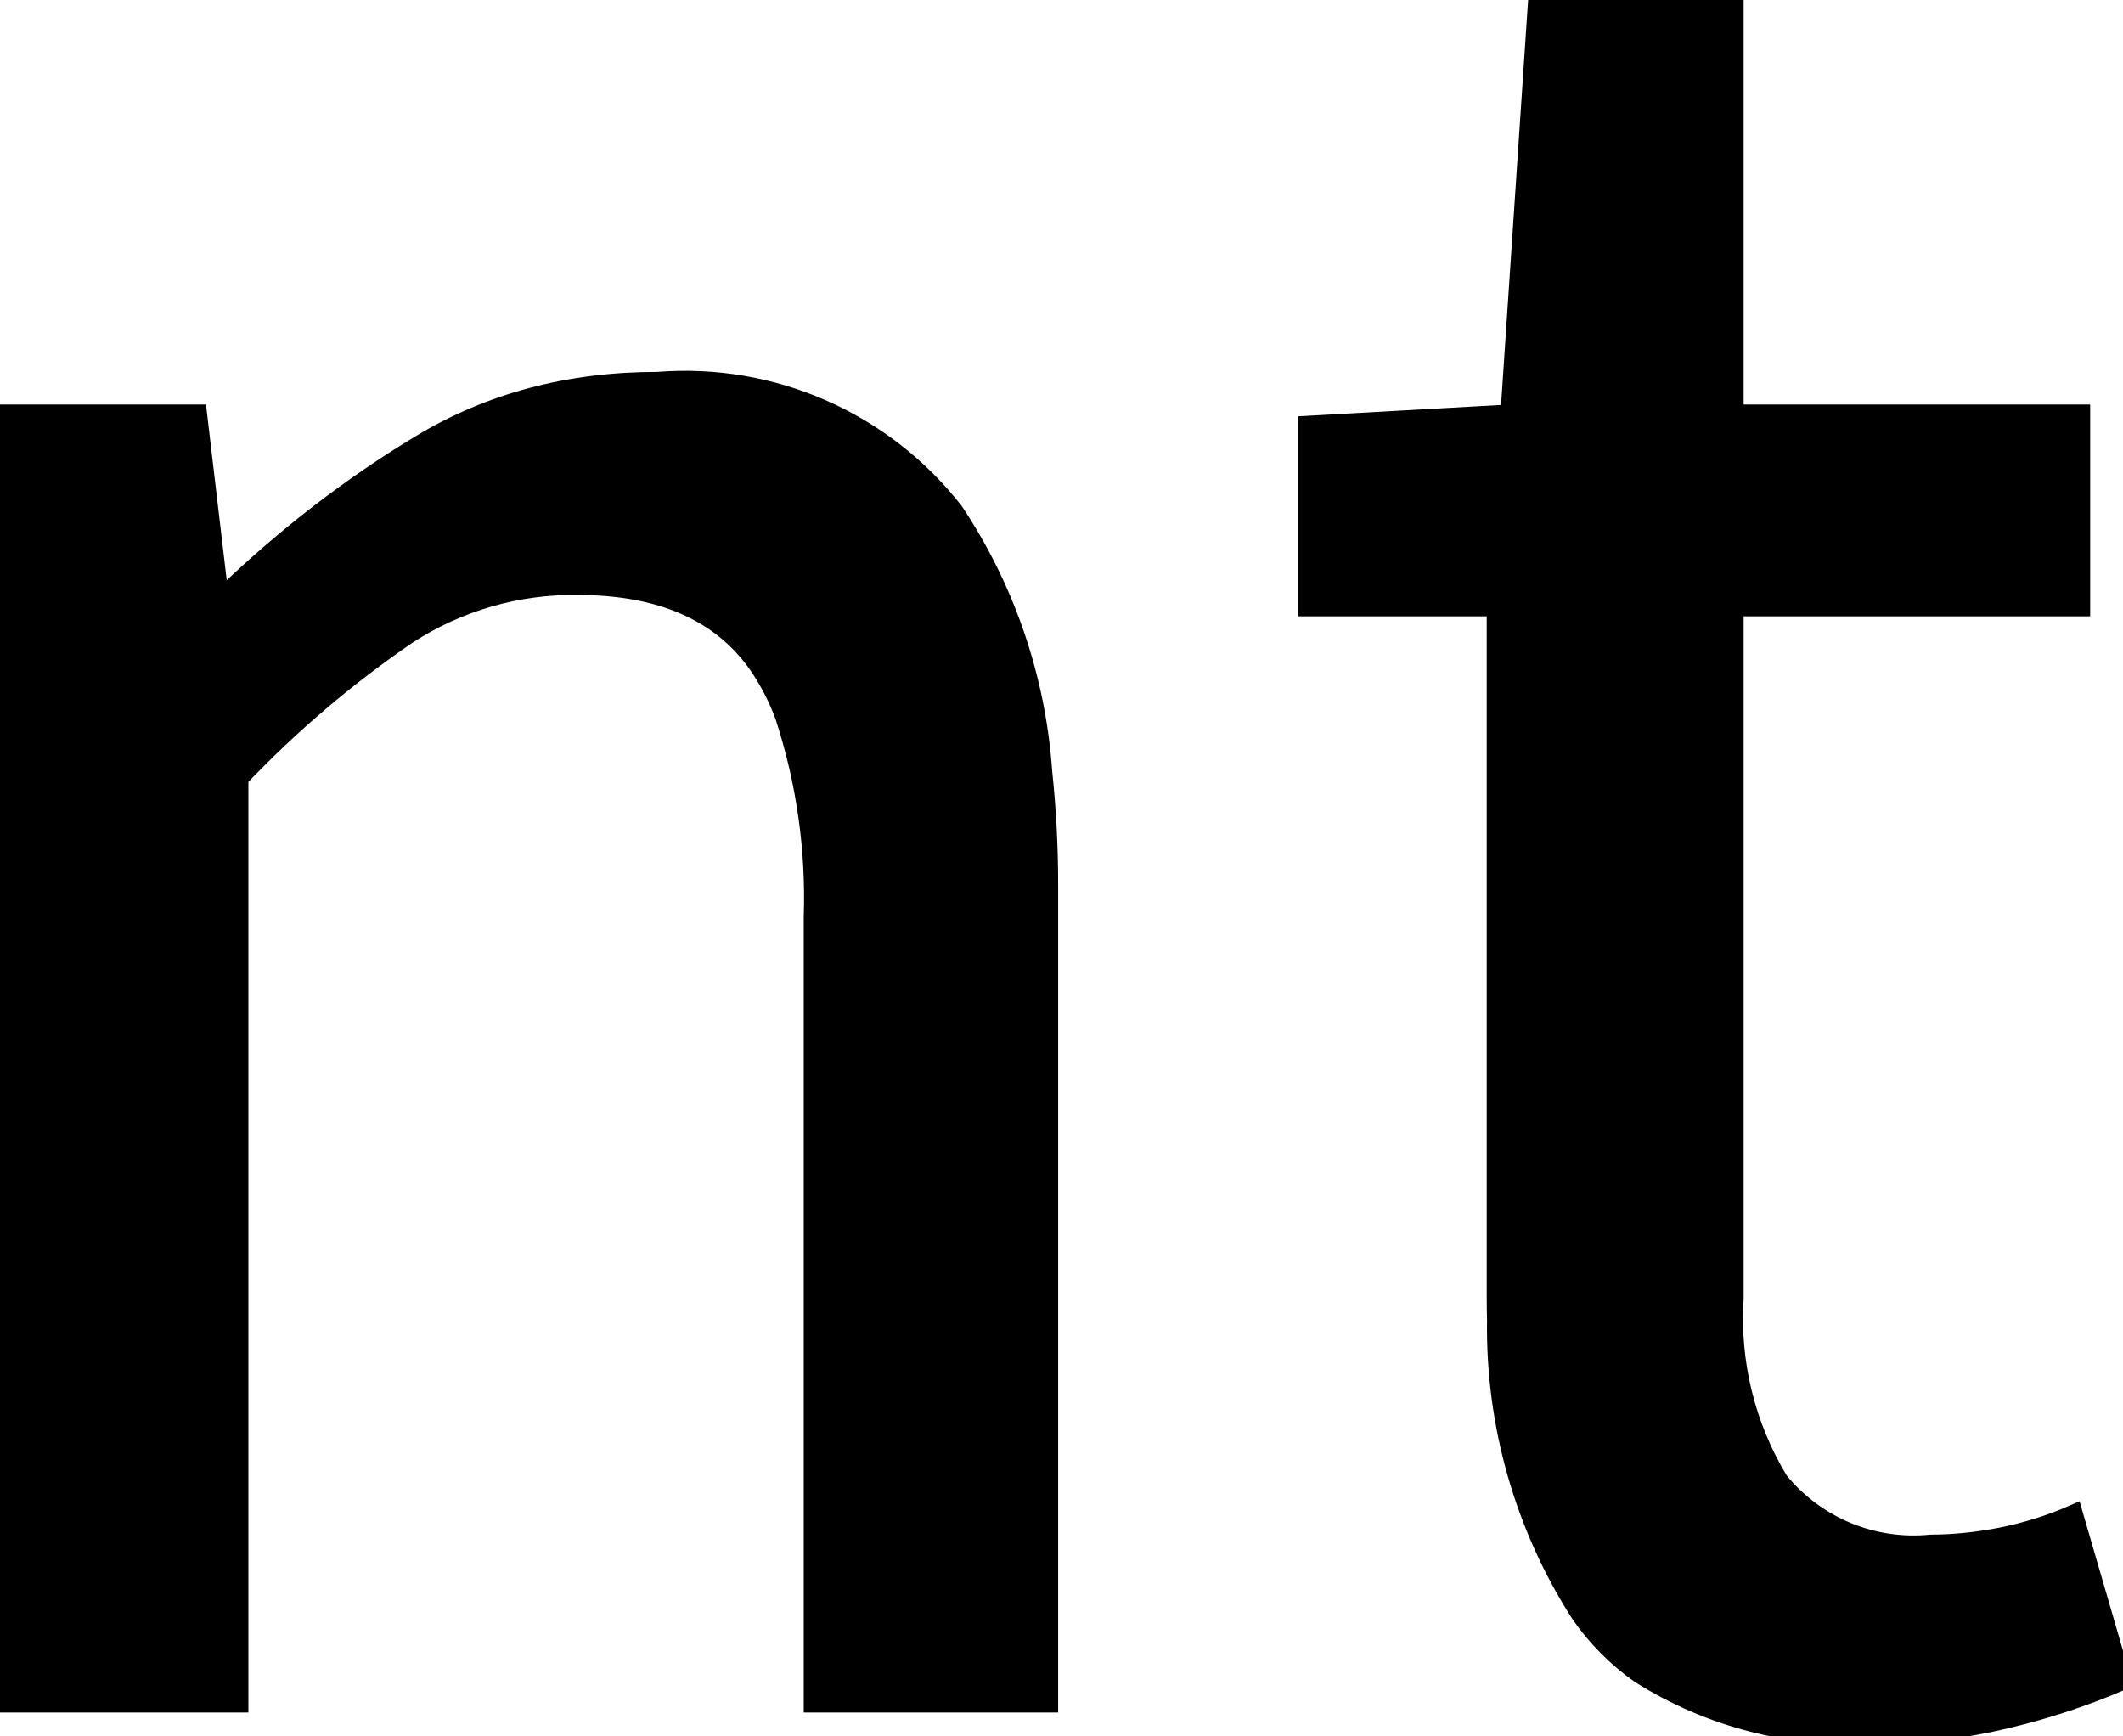
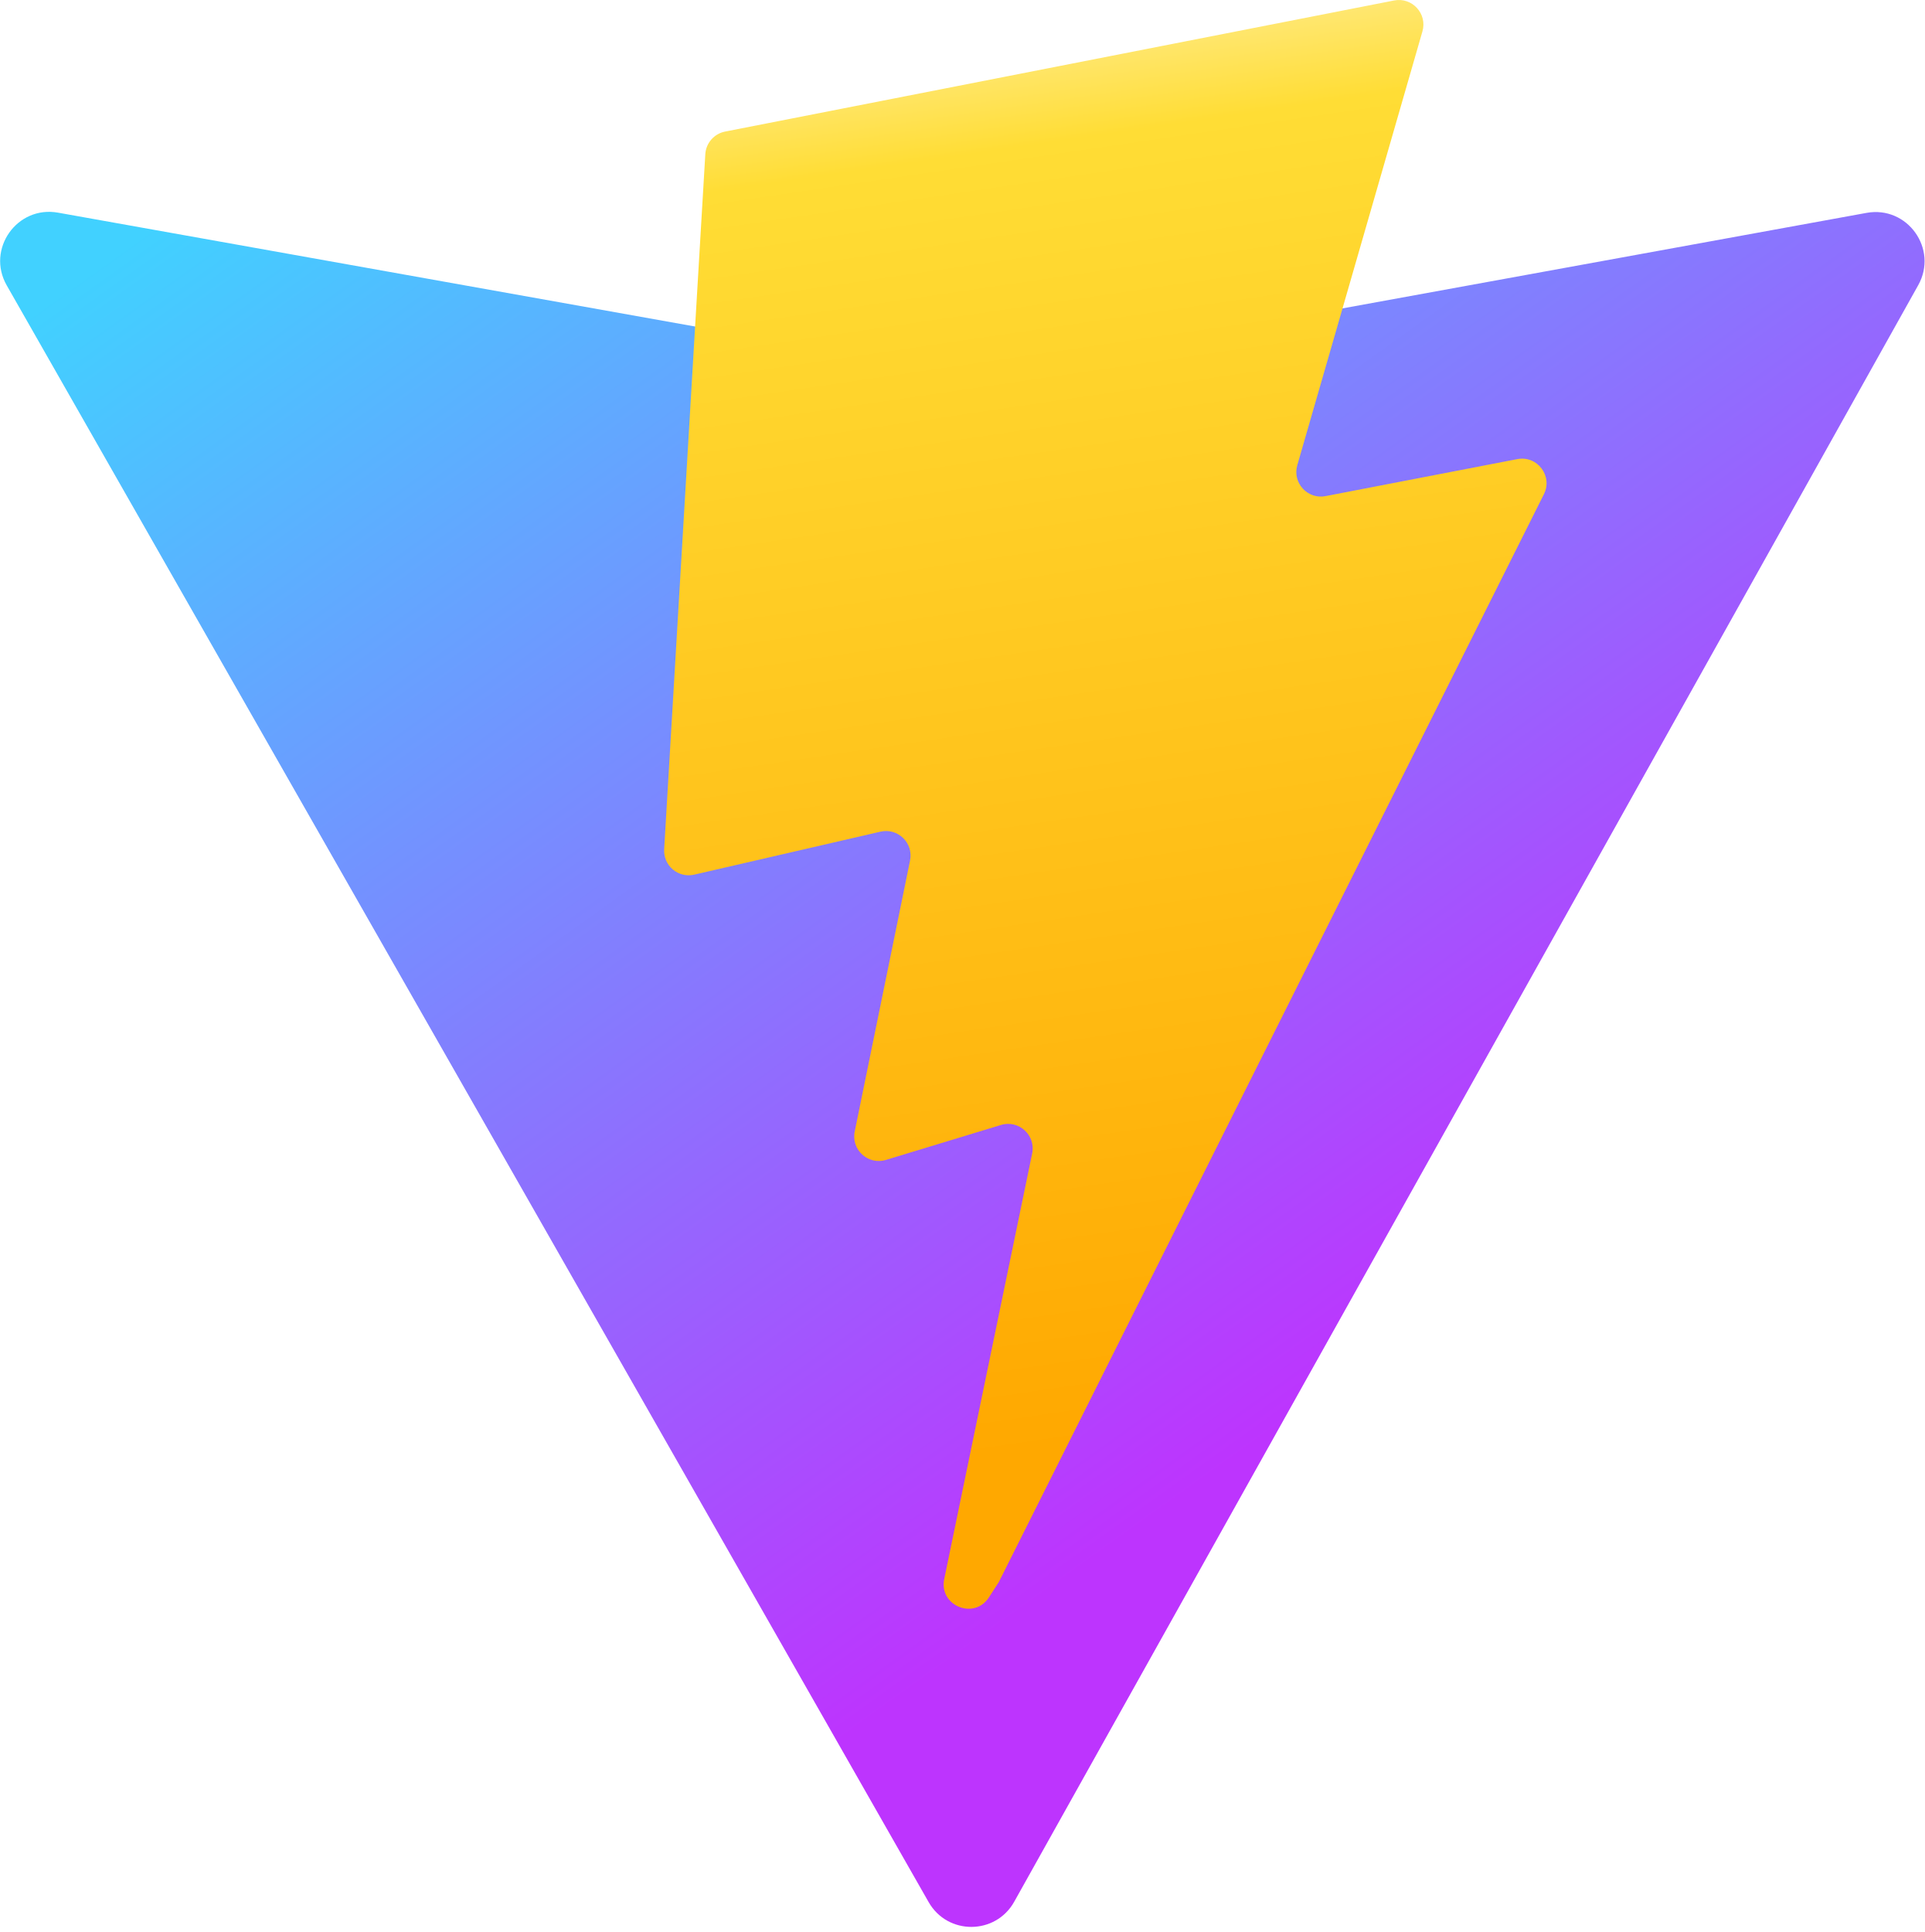
- <svg xmlns="http://www.w3.org/2000/svg" width="61.926" height="50.628" viewBox="0 0 61.926 50.628">
-   <g id="svgGroup" stroke-linecap="round" fill-rule="nonzero" font-size="9pt" stroke="#000000" stroke-width=".5" fill="#000000" style="stroke:#000000;stroke-width:.5;fill:#000000">
-     <path d="M 6.995 49.695 L 0 49.695 L 0 12.048 L 5.786 12.048 L 6.409 17.322 L 6.555 17.322 Q 9.229 14.758 12.268 12.927 Q 15.308 11.096 19.189 11.096 A 9.981 9.981 0 0 1 27.85 14.905 A 15.668 15.668 0 0 1 30.442 22.513 A 31.202 31.202 0 0 1 30.615 25.891 L 30.615 49.695 L 23.694 49.695 L 23.694 26.77 A 17.028 17.028 0 0 0 22.861 20.9 A 6.726 6.726 0 0 0 22.083 19.391 Q 20.471 17.102 16.846 17.102 A 8.874 8.874 0 0 0 11.902 18.53 A 30.686 30.686 0 0 0 6.995 22.705 L 6.995 49.695 Z M 43.616 37.793 L 43.616 17.725 L 38.123 17.725 L 38.123 12.378 L 44.019 12.048 L 44.824 0 L 50.61 0 L 50.61 12.048 L 60.718 12.048 L 60.718 17.725 L 50.61 17.725 L 50.61 37.866 A 9.118 9.118 0 0 0 51.91 43.176 A 5.038 5.038 0 0 0 56.323 45.007 Q 57.275 45.007 58.337 44.806 A 10.234 10.234 0 0 0 60.498 44.128 L 61.926 49.036 A 20.563 20.563 0 0 1 58.557 50.153 A 16.407 16.407 0 0 1 54.639 50.61 A 11.606 11.606 0 0 1 47.821 48.844 A 7.144 7.144 0 0 1 46.069 47.076 A 15.489 15.489 0 0 1 43.625 38.503 A 25.991 25.991 0 0 1 43.616 37.793 Z" />
-   </g>
+ <svg xmlns="http://www.w3.org/2000/svg" aria-hidden="true" role="img" class="iconify iconify--logos" width="31.88" height="32" preserveAspectRatio="xMidYMid meet" viewBox="0 0 256 257">
+   <defs>
+     <linearGradient id="IconifyId1813088fe1fbc01fb466" x1="-.828%" x2="57.636%" y1="7.652%" y2="78.411%">
+       <stop offset="0%" stop-color="#41D1FF" />
+       <stop offset="100%" stop-color="#BD34FE" />
+     </linearGradient>
+     <linearGradient id="IconifyId1813088fe1fbc01fb467" x1="43.376%" x2="50.316%" y1="2.242%" y2="89.03%">
+       <stop offset="0%" stop-color="#FFEA83" />
+       <stop offset="8.333%" stop-color="#FFDD35" />
+       <stop offset="100%" stop-color="#FFA800" />
+     </linearGradient>
+   </defs>
+   <path fill="url(#IconifyId1813088fe1fbc01fb466)" d="M255.153 37.938L134.897 252.976c-2.483 4.44-8.862 4.466-11.382.048L.875 37.958c-2.746-4.814 1.371-10.646 6.827-9.67l120.385 21.517a6.537 6.537 0 0 0 2.322-.004l117.867-21.483c5.438-.991 9.574 4.796 6.877 9.62Z" />
+   <path fill="url(#IconifyId1813088fe1fbc01fb467)" d="M185.432.063L96.44 17.501a3.268 3.268 0 0 0-2.634 3.014l-5.474 92.456a3.268 3.268 0 0 0 3.997 3.378l24.777-5.718c2.318-.535 4.413 1.507 3.936 3.838l-7.361 36.047c-.495 2.426 1.782 4.5 4.151 3.78l15.304-4.649c2.372-.72 4.652 1.36 4.15 3.788l-11.698 56.621c-.732 3.542 3.979 5.473 5.943 2.437l1.313-2.028l72.516-144.72c1.215-2.423-.88-5.186-3.54-4.672l-25.505 4.922c-2.396.462-4.435-1.77-3.759-4.114l16.646-57.705c.677-2.35-1.37-4.583-3.769-4.113Z" />
</svg>
